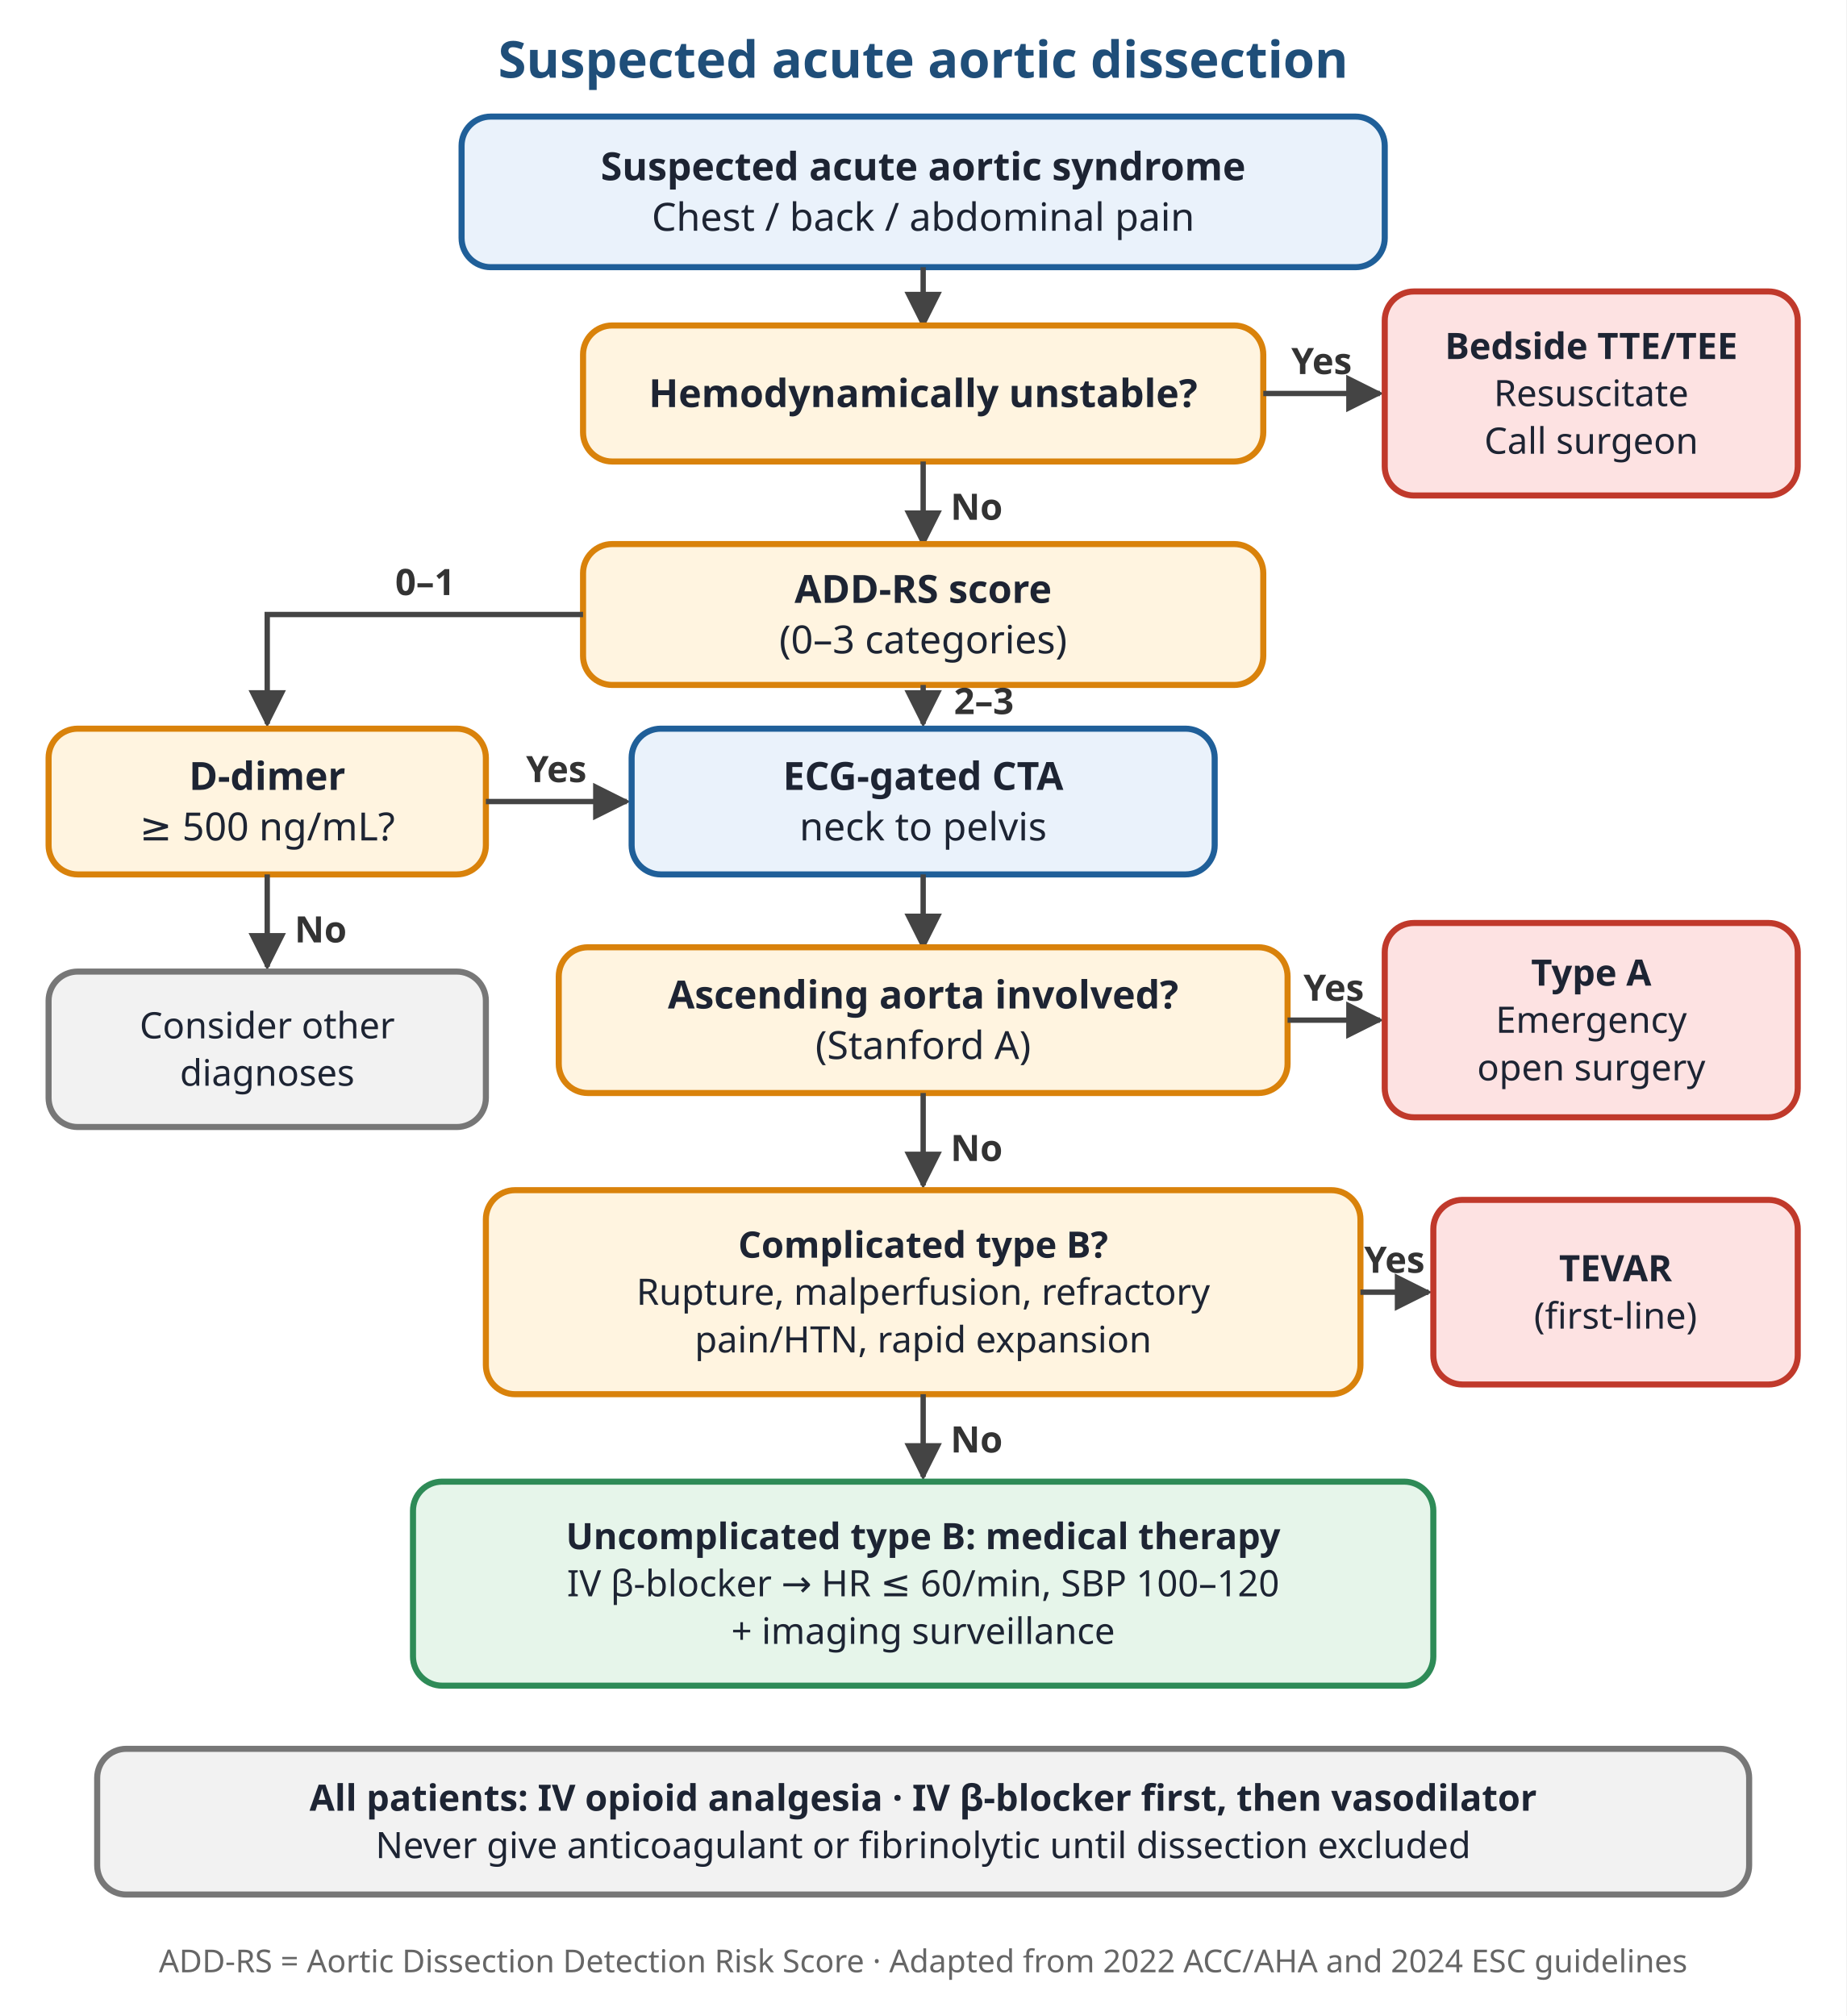
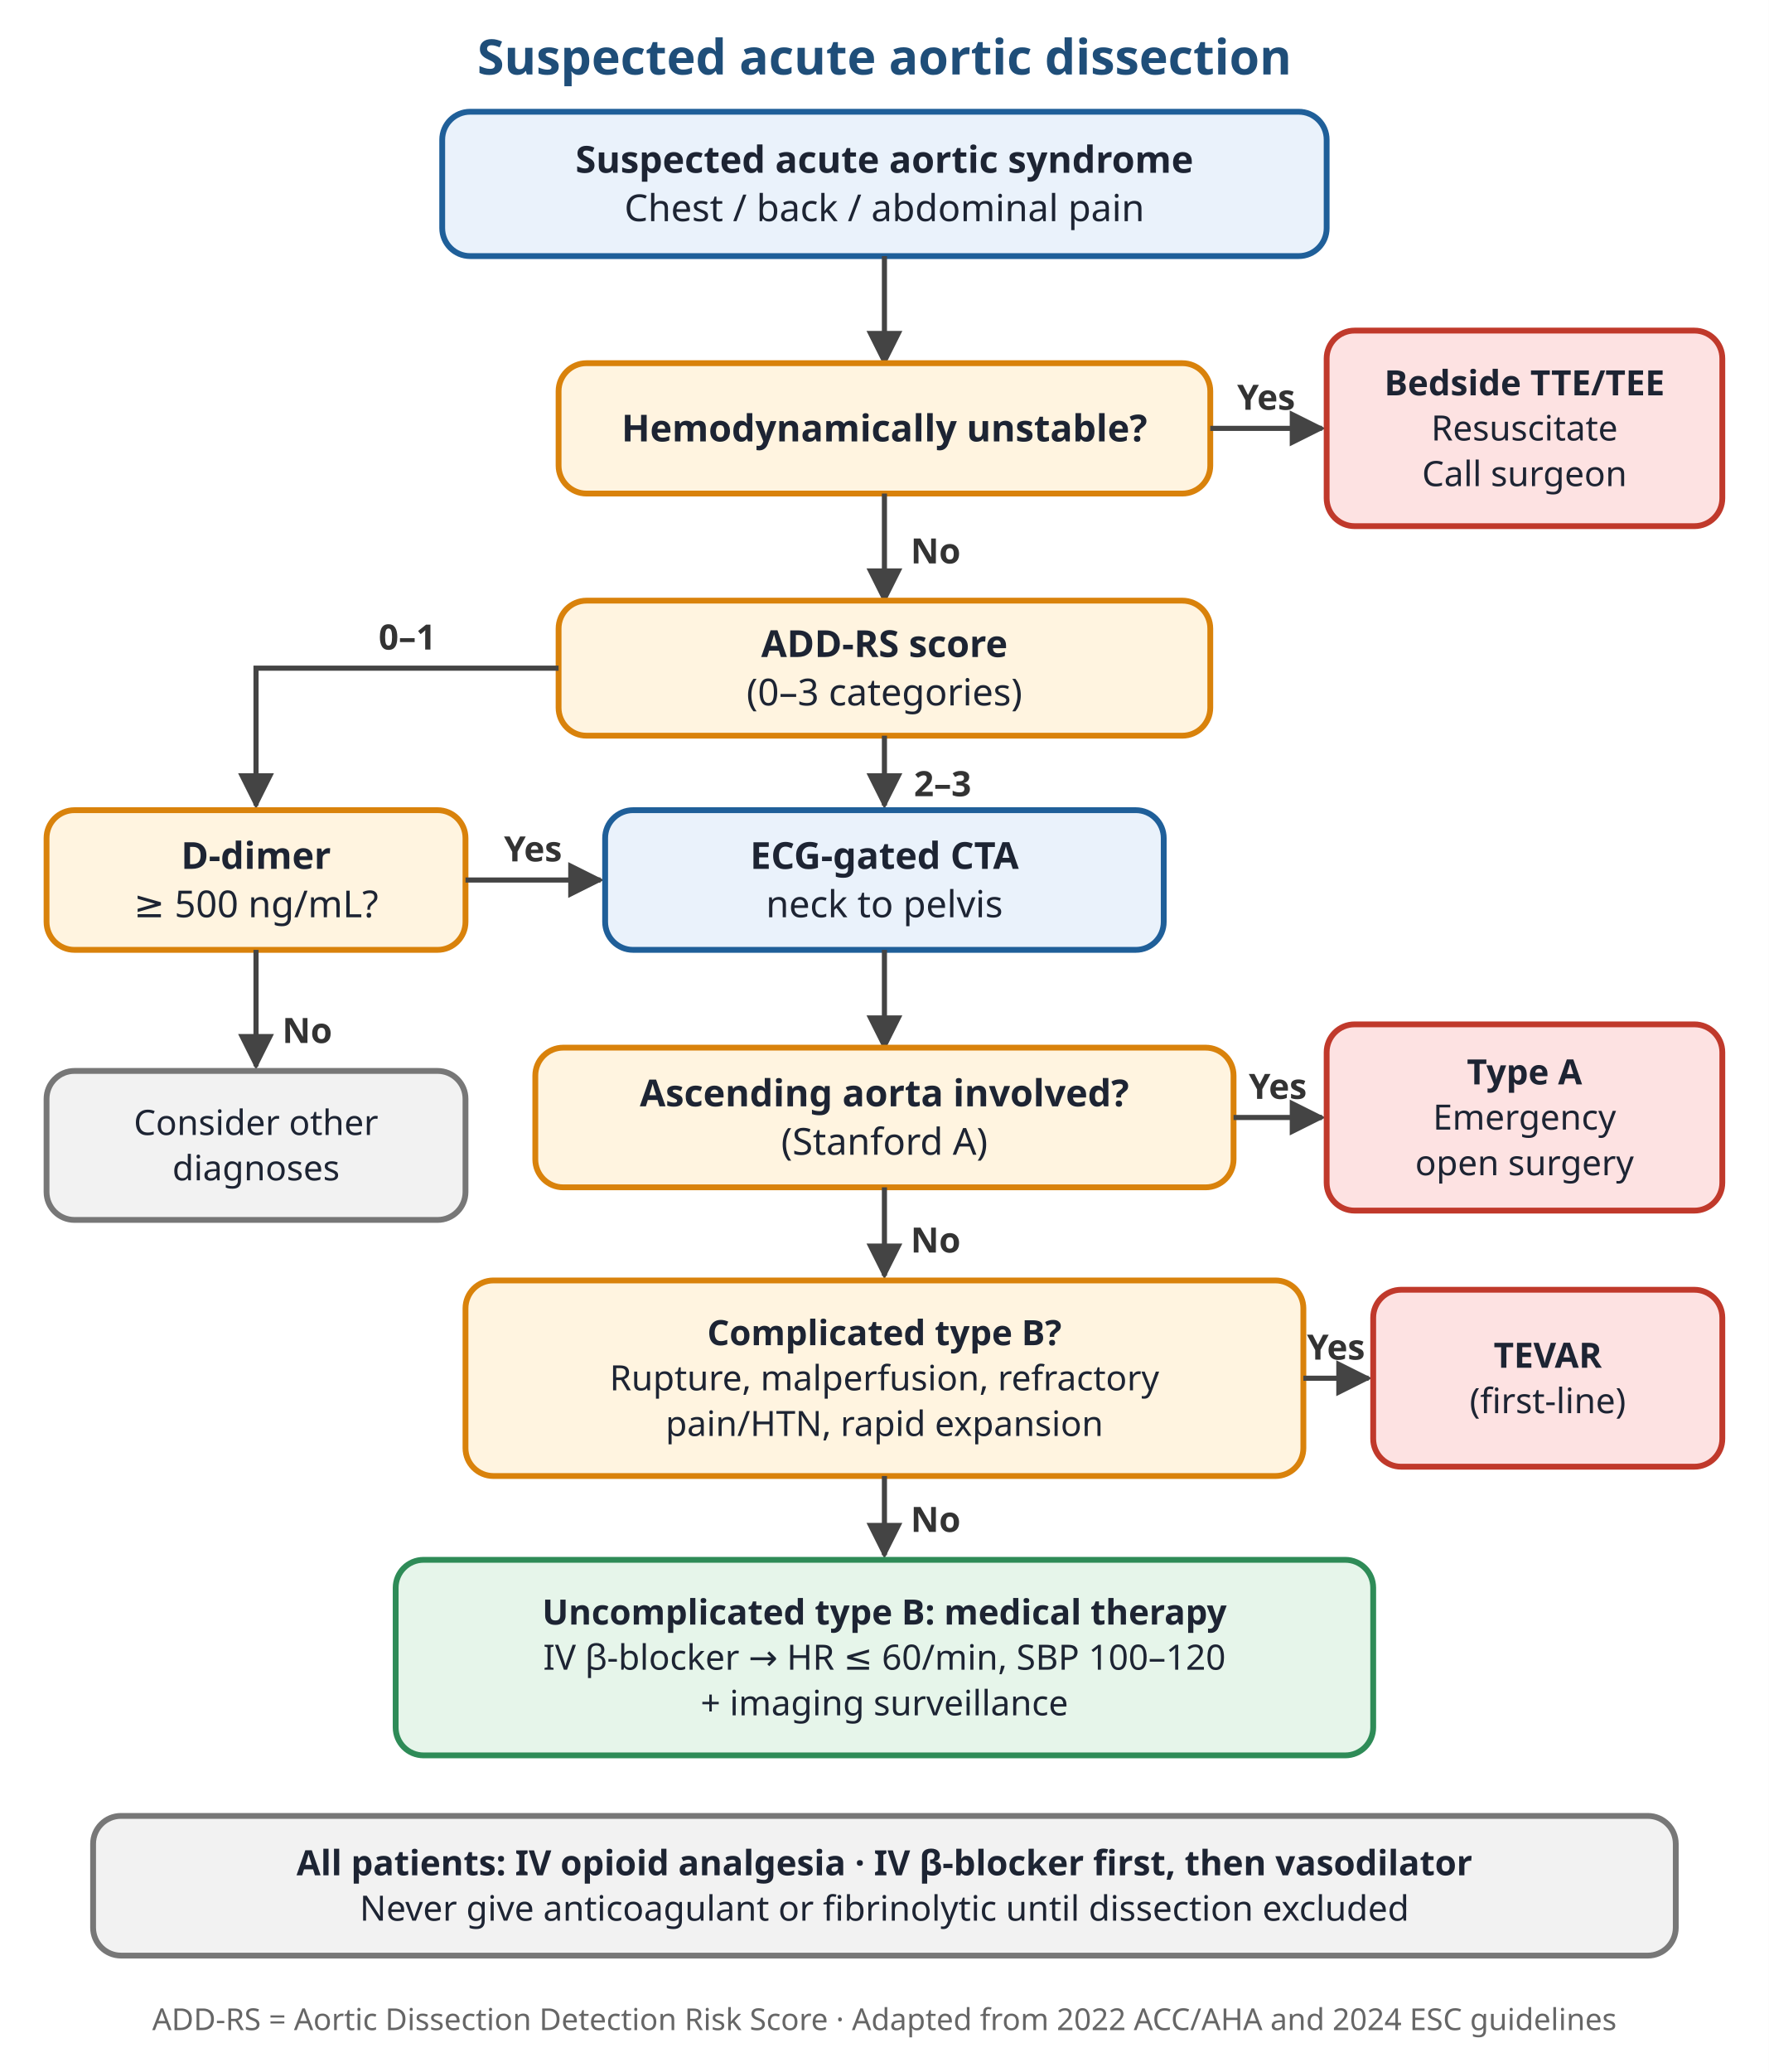
- <svg xmlns="http://www.w3.org/2000/svg" viewBox="0 0 760 830" font-family="sans-serif">
+ <svg xmlns="http://www.w3.org/2000/svg" viewBox="0 0 760 890" font-family="sans-serif">
  <defs>
    <marker id="ah" viewBox="0 0 10 10" refX="9" refY="5" markerWidth="7" markerHeight="7" orient="auto-start-reverse">
      <path d="M0,0 L10,5 L0,10 z" fill="#444" />
    </marker>
  </defs>
-   <rect width="760" height="830" fill="#ffffff" />
+   <rect width="760" height="890" fill="#ffffff" />
  <text x="380" y="32" text-anchor="middle" font-size="21" font-weight="bold" fill="#1f4e79">Suspected acute aortic dissection</text>
  <rect x="190" y="48" width="380" height="62" rx="12" fill="#eaf2fb" stroke="#1f5f99" stroke-width="2.5" />
  <text x="380.0" y="74.2" text-anchor="middle" font-size="16" font-weight="bold" fill="#1d2433">Suspected acute aortic syndrome</text>
-   <text x="380.0" y="95.0" text-anchor="middle" font-size="16" fill="#1d2433">Chest / back / abdominal pain</text>
-   <polyline points="380,110 380,134" fill="none" stroke="#444" stroke-width="2.2" marker-end="url(#ah)" />
-   <rect x="240" y="134" width="280" height="56" rx="12" fill="#fff4e0" stroke="#d9820b" stroke-width="2.5" />
-   <text x="380.0" y="167.6" text-anchor="middle" font-size="16" font-weight="bold" fill="#1d2433">Hemodynamically unstable?</text>
-   <polyline points="520,162 568,162" fill="none" stroke="#444" stroke-width="2.2" marker-end="url(#ah)" />
-   <text x="544" y="154" font-size="15" font-weight="bold" fill="#333" text-anchor="middle">Yes</text>
-   <rect x="570" y="120" width="170" height="84" rx="12" fill="#fde2e2" stroke="#c0392b" stroke-width="2.5" />
-   <text x="655.0" y="147.8" text-anchor="middle" font-size="15" font-weight="bold" fill="#1d2433">Bedside TTE/TEE</text>
-   <text x="655.0" y="167.2" text-anchor="middle" font-size="15" fill="#1d2433">Resuscitate</text>
-   <text x="655.0" y="186.8" text-anchor="middle" font-size="15" fill="#1d2433">Call surgeon</text>
-   <polyline points="380,190 380,224" fill="none" stroke="#444" stroke-width="2.2" marker-end="url(#ah)" />
-   <text x="402" y="214" font-size="15" font-weight="bold" fill="#333" text-anchor="middle">No</text>
-   <rect x="240" y="224" width="280" height="58" rx="12" fill="#fff4e0" stroke="#d9820b" stroke-width="2.5" />
-   <text x="380.0" y="248.2" text-anchor="middle" font-size="16" font-weight="bold" fill="#1d2433">ADD-RS score</text>
-   <text x="380.0" y="269.0" text-anchor="middle" font-size="16" fill="#1d2433">(0–3 categories)</text>
-   <polyline points="240,253 110,253 110,298" fill="none" stroke="#444" stroke-width="2.2" marker-end="url(#ah)" />
-   <text x="175" y="245" font-size="15" font-weight="bold" fill="#333" text-anchor="middle">0–1</text>
-   <rect x="20" y="300" width="180" height="60" rx="12" fill="#fff4e0" stroke="#d9820b" stroke-width="2.5" />
-   <text x="110.0" y="325.2" text-anchor="middle" font-size="16" font-weight="bold" fill="#1d2433">D-dimer</text>
-   <text x="110.0" y="346.0" text-anchor="middle" font-size="16" fill="#1d2433">≥ 500 ng/mL?</text>
-   <polyline points="110,360 110,398" fill="none" stroke="#444" stroke-width="2.2" marker-end="url(#ah)" />
-   <text x="132" y="388" font-size="15" font-weight="bold" fill="#333" text-anchor="middle">No</text>
-   <rect x="20" y="400" width="180" height="64" rx="12" fill="#f2f2f2" stroke="#777" stroke-width="2.5" />
-   <text x="110.0" y="427.5" text-anchor="middle" font-size="15" fill="#1d2433">Consider other</text>
-   <text x="110.0" y="447.0" text-anchor="middle" font-size="15" fill="#1d2433">diagnoses</text>
-   <polyline points="200,330 258,330" fill="none" stroke="#444" stroke-width="2.2" marker-end="url(#ah)" />
-   <text x="229" y="322" font-size="15" font-weight="bold" fill="#333" text-anchor="middle">Yes</text>
-   <polyline points="380,282 380,298" fill="none" stroke="#444" stroke-width="2.2" marker-end="url(#ah)" />
-   <text x="405" y="294" font-size="15" font-weight="bold" fill="#333" text-anchor="middle">2–3</text>
-   <rect x="260" y="300" width="240" height="60" rx="12" fill="#eaf2fb" stroke="#1f5f99" stroke-width="2.5" />
-   <text x="380.0" y="325.2" text-anchor="middle" font-size="16" font-weight="bold" fill="#1d2433">ECG-gated CTA</text>
-   <text x="380.0" y="346.0" text-anchor="middle" font-size="16" fill="#1d2433">neck to pelvis</text>
-   <polyline points="380,360 380,390" fill="none" stroke="#444" stroke-width="2.2" marker-end="url(#ah)" />
-   <rect x="230" y="390" width="300" height="60" rx="12" fill="#fff4e0" stroke="#d9820b" stroke-width="2.5" />
-   <text x="380.0" y="415.2" text-anchor="middle" font-size="16" font-weight="bold" fill="#1d2433">Ascending aorta involved?</text>
-   <text x="380.0" y="436.0" text-anchor="middle" font-size="16" fill="#1d2433">(Stanford A)</text>
-   <polyline points="530,420 568,420" fill="none" stroke="#444" stroke-width="2.2" marker-end="url(#ah)" />
-   <text x="549" y="412" font-size="15" font-weight="bold" fill="#333" text-anchor="middle">Yes</text>
-   <rect x="570" y="380" width="170" height="80" rx="12" fill="#fde2e2" stroke="#c0392b" stroke-width="2.5" />
-   <text x="655.0" y="405.8" text-anchor="middle" font-size="15" font-weight="bold" fill="#1d2433">Type A</text>
-   <text x="655.0" y="425.2" text-anchor="middle" font-size="15" fill="#1d2433">Emergency</text>
-   <text x="655.0" y="444.8" text-anchor="middle" font-size="15" fill="#1d2433">open surgery</text>
-   <polyline points="380,450 380,488" fill="none" stroke="#444" stroke-width="2.2" marker-end="url(#ah)" />
-   <text x="402" y="478" font-size="15" font-weight="bold" fill="#333" text-anchor="middle">No</text>
-   <rect x="200" y="490" width="360" height="84" rx="12" fill="#fff4e0" stroke="#d9820b" stroke-width="2.5" />
-   <text x="380.0" y="517.8" text-anchor="middle" font-size="15" font-weight="bold" fill="#1d2433">Complicated type B?</text>
-   <text x="380.0" y="537.2" text-anchor="middle" font-size="15" fill="#1d2433">Rupture, malperfusion, refractory</text>
-   <text x="380.0" y="556.8" text-anchor="middle" font-size="15" fill="#1d2433">pain/HTN, rapid expansion</text>
-   <polyline points="560,532 588,532" fill="none" stroke="#444" stroke-width="2.2" marker-end="url(#ah)" />
-   <text x="574" y="524" font-size="15" font-weight="bold" fill="#333" text-anchor="middle">Yes</text>
-   <rect x="590" y="494" width="150" height="76" rx="12" fill="#fde2e2" stroke="#c0392b" stroke-width="2.5" />
-   <text x="665.0" y="527.5" text-anchor="middle" font-size="15" font-weight="bold" fill="#1d2433">TEVAR</text>
-   <text x="665.0" y="547.0" text-anchor="middle" font-size="15" fill="#1d2433">(first-line)</text>
-   <polyline points="380,574 380,608" fill="none" stroke="#444" stroke-width="2.2" marker-end="url(#ah)" />
-   <text x="402" y="598" font-size="15" font-weight="bold" fill="#333" text-anchor="middle">No</text>
-   <rect x="170" y="610" width="420" height="84" rx="12" fill="#e6f5ea" stroke="#2e8b57" stroke-width="2.5" />
-   <text x="380.0" y="637.8" text-anchor="middle" font-size="15" font-weight="bold" fill="#1d2433">Uncomplicated type B: medical therapy</text>
-   <text x="380.0" y="657.2" text-anchor="middle" font-size="15" fill="#1d2433">IV β-blocker → HR ≤ 60/min, SBP 100–120</text>
-   <text x="380.0" y="676.8" text-anchor="middle" font-size="15" fill="#1d2433">+ imaging surveillance</text>
-   <rect x="40" y="720" width="680" height="60" rx="12" fill="#f2f2f2" stroke="#777" stroke-width="2.5" />
-   <text x="380.0" y="745.5" text-anchor="middle" font-size="15" font-weight="bold" fill="#1d2433">All patients: IV opioid analgesia · IV β-blocker first, then vasodilator</text>
-   <text x="380.0" y="765.0" text-anchor="middle" font-size="15" fill="#1d2433">Never give anticoagulant or fibrinolytic until dissection excluded</text>
-   <text x="380" y="812" text-anchor="middle" font-size="13" fill="#666">ADD-RS = Aortic Dissection Detection Risk Score · Adapted from 2022 ACC/AHA and 2024 ESC guidelines</text>
+   <text x="380.0" y="95" text-anchor="middle" font-size="16" fill="#1d2433">Chest / back / abdominal pain</text>
+   <polyline points="380,110 380,156" fill="none" stroke="#444" stroke-width="2.2" marker-end="url(#ah)" />
+   <rect x="240" y="156" width="280" height="56" rx="12" fill="#fff4e0" stroke="#d9820b" stroke-width="2.5" />
+   <text x="380.0" y="189.6" text-anchor="middle" font-size="16" font-weight="bold" fill="#1d2433">Hemodynamically unstable?</text>
+   <polyline points="520,184 568,184" fill="none" stroke="#444" stroke-width="2.2" marker-end="url(#ah)" />
+   <text x="544" y="176" font-size="15" font-weight="bold" fill="#333" text-anchor="middle">Yes</text>
+   <rect x="570" y="142" width="170" height="84" rx="12" fill="#fde2e2" stroke="#c0392b" stroke-width="2.5" />
+   <text x="655.0" y="169.8" text-anchor="middle" font-size="15" font-weight="bold" fill="#1d2433">Bedside TTE/TEE</text>
+   <text x="655.0" y="189.2" text-anchor="middle" font-size="15" fill="#1d2433">Resuscitate</text>
+   <text x="655.0" y="208.8" text-anchor="middle" font-size="15" fill="#1d2433">Call surgeon</text>
+   <polyline points="380,212 380,258" fill="none" stroke="#444" stroke-width="2.2" marker-end="url(#ah)" />
+   <text x="402" y="242" font-size="15" font-weight="bold" fill="#333" text-anchor="middle">No</text>
+   <rect x="240" y="258" width="280" height="58" rx="12" fill="#fff4e0" stroke="#d9820b" stroke-width="2.5" />
+   <text x="380.0" y="282.2" text-anchor="middle" font-size="16" font-weight="bold" fill="#1d2433">ADD-RS score</text>
+   <text x="380.0" y="303" text-anchor="middle" font-size="16" fill="#1d2433">(0–3 categories)</text>
+   <polyline points="240,287 110,287 110,346" fill="none" stroke="#444" stroke-width="2.2" marker-end="url(#ah)" />
+   <text x="175" y="279" font-size="15" font-weight="bold" fill="#333" text-anchor="middle">0–1</text>
+   <rect x="20" y="348" width="180" height="60" rx="12" fill="#fff4e0" stroke="#d9820b" stroke-width="2.5" />
+   <text x="110.0" y="373.2" text-anchor="middle" font-size="16" font-weight="bold" fill="#1d2433">D-dimer</text>
+   <text x="110.0" y="394" text-anchor="middle" font-size="16" fill="#1d2433">≥ 500 ng/mL?</text>
+   <polyline points="110,408 110,458" fill="none" stroke="#444" stroke-width="2.2" marker-end="url(#ah)" />
+   <text x="132" y="448" font-size="15" font-weight="bold" fill="#333" text-anchor="middle">No</text>
+   <rect x="20" y="460" width="180" height="64" rx="12" fill="#f2f2f2" stroke="#777" stroke-width="2.5" />
+   <text x="110.0" y="487.5" text-anchor="middle" font-size="15" fill="#1d2433">Consider other</text>
+   <text x="110.0" y="507" text-anchor="middle" font-size="15" fill="#1d2433">diagnoses</text>
+   <polyline points="200,378 258,378" fill="none" stroke="#444" stroke-width="2.2" marker-end="url(#ah)" />
+   <text x="229" y="370" font-size="15" font-weight="bold" fill="#333" text-anchor="middle">Yes</text>
+   <polyline points="380,316 380,346" fill="none" stroke="#444" stroke-width="2.2" marker-end="url(#ah)" />
+   <text x="405" y="342" font-size="15" font-weight="bold" fill="#333" text-anchor="middle">2–3</text>
+   <rect x="260" y="348" width="240" height="60" rx="12" fill="#eaf2fb" stroke="#1f5f99" stroke-width="2.5" />
+   <text x="380.0" y="373.2" text-anchor="middle" font-size="16" font-weight="bold" fill="#1d2433">ECG-gated CTA</text>
+   <text x="380.0" y="394" text-anchor="middle" font-size="16" fill="#1d2433">neck to pelvis</text>
+   <polyline points="380,408 380,450" fill="none" stroke="#444" stroke-width="2.2" marker-end="url(#ah)" />
+   <rect x="230" y="450" width="300" height="60" rx="12" fill="#fff4e0" stroke="#d9820b" stroke-width="2.5" />
+   <text x="380.0" y="475.2" text-anchor="middle" font-size="16" font-weight="bold" fill="#1d2433">Ascending aorta involved?</text>
+   <text x="380.0" y="496" text-anchor="middle" font-size="16" fill="#1d2433">(Stanford A)</text>
+   <polyline points="530,480 568,480" fill="none" stroke="#444" stroke-width="2.2" marker-end="url(#ah)" />
+   <text x="549" y="472" font-size="15" font-weight="bold" fill="#333" text-anchor="middle">Yes</text>
+   <rect x="570" y="440" width="170" height="80" rx="12" fill="#fde2e2" stroke="#c0392b" stroke-width="2.5" />
+   <text x="655.0" y="465.8" text-anchor="middle" font-size="15" font-weight="bold" fill="#1d2433">Type A</text>
+   <text x="655.0" y="485.2" text-anchor="middle" font-size="15" fill="#1d2433">Emergency</text>
+   <text x="655.0" y="504.8" text-anchor="middle" font-size="15" fill="#1d2433">open surgery</text>
+   <polyline points="380,510 380,548" fill="none" stroke="#444" stroke-width="2.2" marker-end="url(#ah)" />
+   <text x="402" y="538" font-size="15" font-weight="bold" fill="#333" text-anchor="middle">No</text>
+   <rect x="200" y="550" width="360" height="84" rx="12" fill="#fff4e0" stroke="#d9820b" stroke-width="2.5" />
+   <text x="380.0" y="577.8" text-anchor="middle" font-size="15" font-weight="bold" fill="#1d2433">Complicated type B?</text>
+   <text x="380.0" y="597.2" text-anchor="middle" font-size="15" fill="#1d2433">Rupture, malperfusion, refractory</text>
+   <text x="380.0" y="616.8" text-anchor="middle" font-size="15" fill="#1d2433">pain/HTN, rapid expansion</text>
+   <polyline points="560,592 588,592" fill="none" stroke="#444" stroke-width="2.2" marker-end="url(#ah)" />
+   <text x="574" y="584" font-size="15" font-weight="bold" fill="#333" text-anchor="middle">Yes</text>
+   <rect x="590" y="554" width="150" height="76" rx="12" fill="#fde2e2" stroke="#c0392b" stroke-width="2.5" />
+   <text x="665.0" y="587.5" text-anchor="middle" font-size="15" font-weight="bold" fill="#1d2433">TEVAR</text>
+   <text x="665.0" y="607" text-anchor="middle" font-size="15" fill="#1d2433">(first-line)</text>
+   <polyline points="380,634 380,668" fill="none" stroke="#444" stroke-width="2.2" marker-end="url(#ah)" />
+   <text x="402" y="658" font-size="15" font-weight="bold" fill="#333" text-anchor="middle">No</text>
+   <rect x="170" y="670" width="420" height="84" rx="12" fill="#e6f5ea" stroke="#2e8b57" stroke-width="2.5" />
+   <text x="380.0" y="697.8" text-anchor="middle" font-size="15" font-weight="bold" fill="#1d2433">Uncomplicated type B: medical therapy</text>
+   <text x="380.0" y="717.2" text-anchor="middle" font-size="15" fill="#1d2433">IV β-blocker → HR ≤ 60/min, SBP 100–120</text>
+   <text x="380.0" y="736.8" text-anchor="middle" font-size="15" fill="#1d2433">+ imaging surveillance</text>
+   <rect x="40" y="780" width="680" height="60" rx="12" fill="#f2f2f2" stroke="#777" stroke-width="2.5" />
+   <text x="380.0" y="805.5" text-anchor="middle" font-size="15" font-weight="bold" fill="#1d2433">All patients: IV opioid analgesia · IV β-blocker first, then vasodilator</text>
+   <text x="380.0" y="825" text-anchor="middle" font-size="15" fill="#1d2433">Never give anticoagulant or fibrinolytic until dissection excluded</text>
+   <text x="380" y="872" text-anchor="middle" font-size="13" fill="#666">ADD-RS = Aortic Dissection Detection Risk Score · Adapted from 2022 ACC/AHA and 2024 ESC guidelines</text>
</svg>
